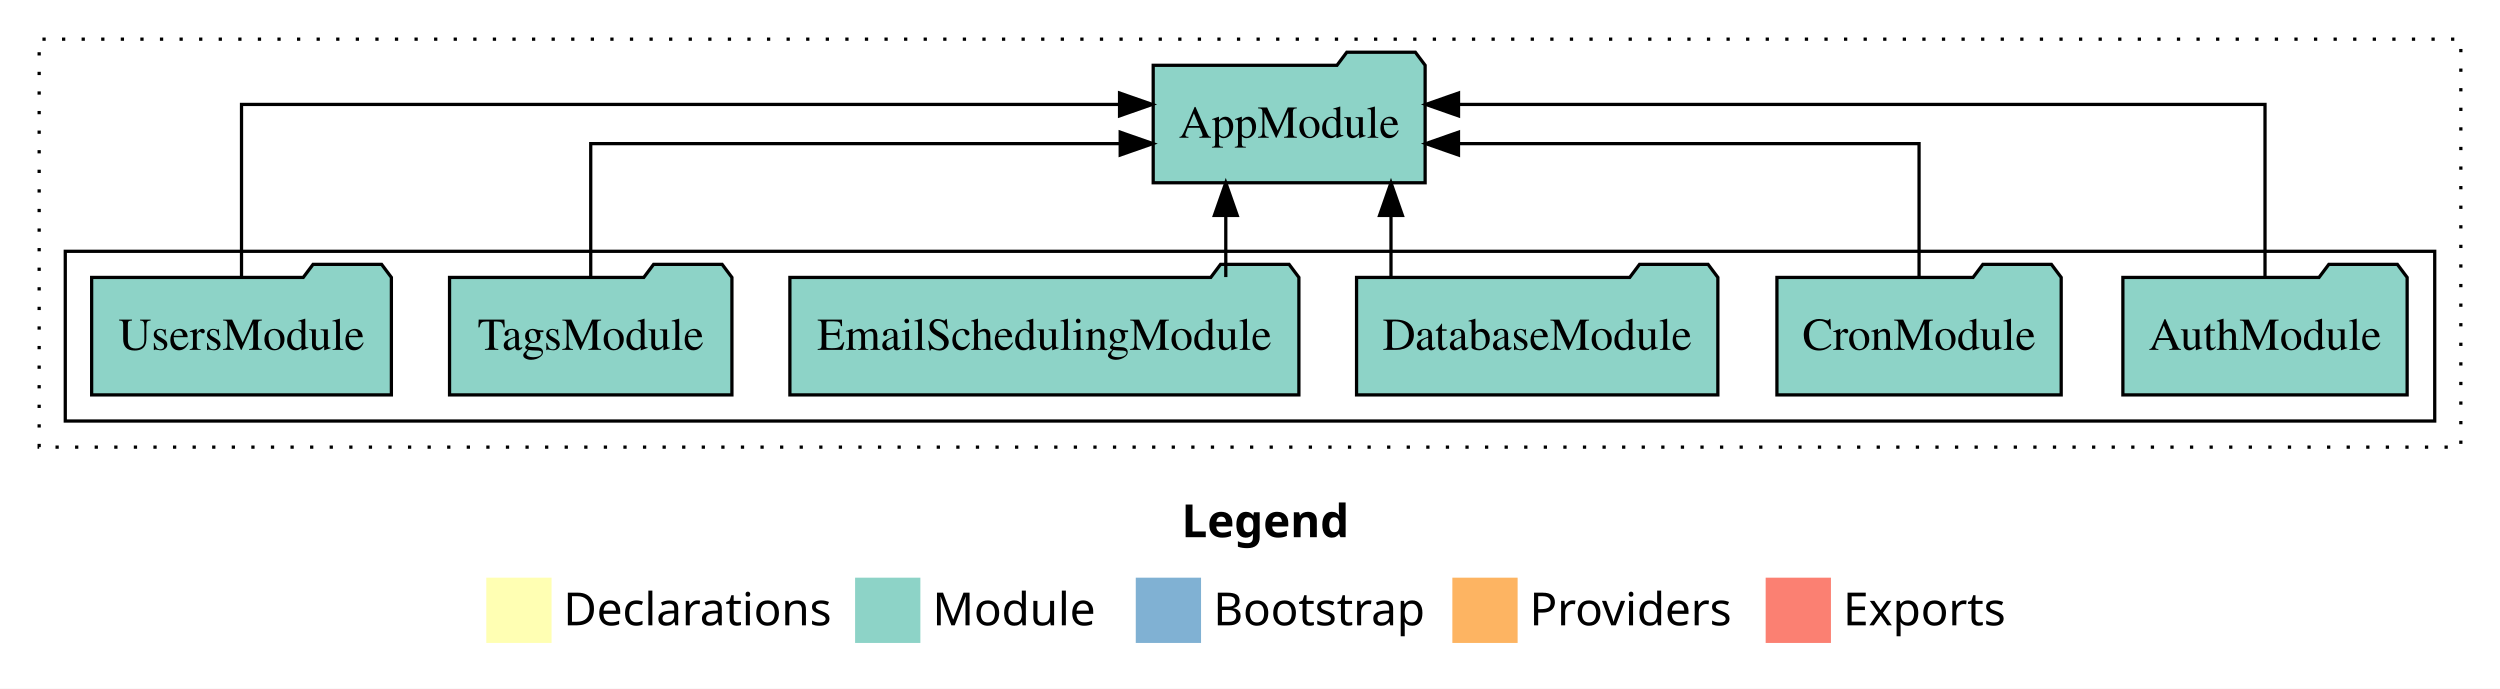
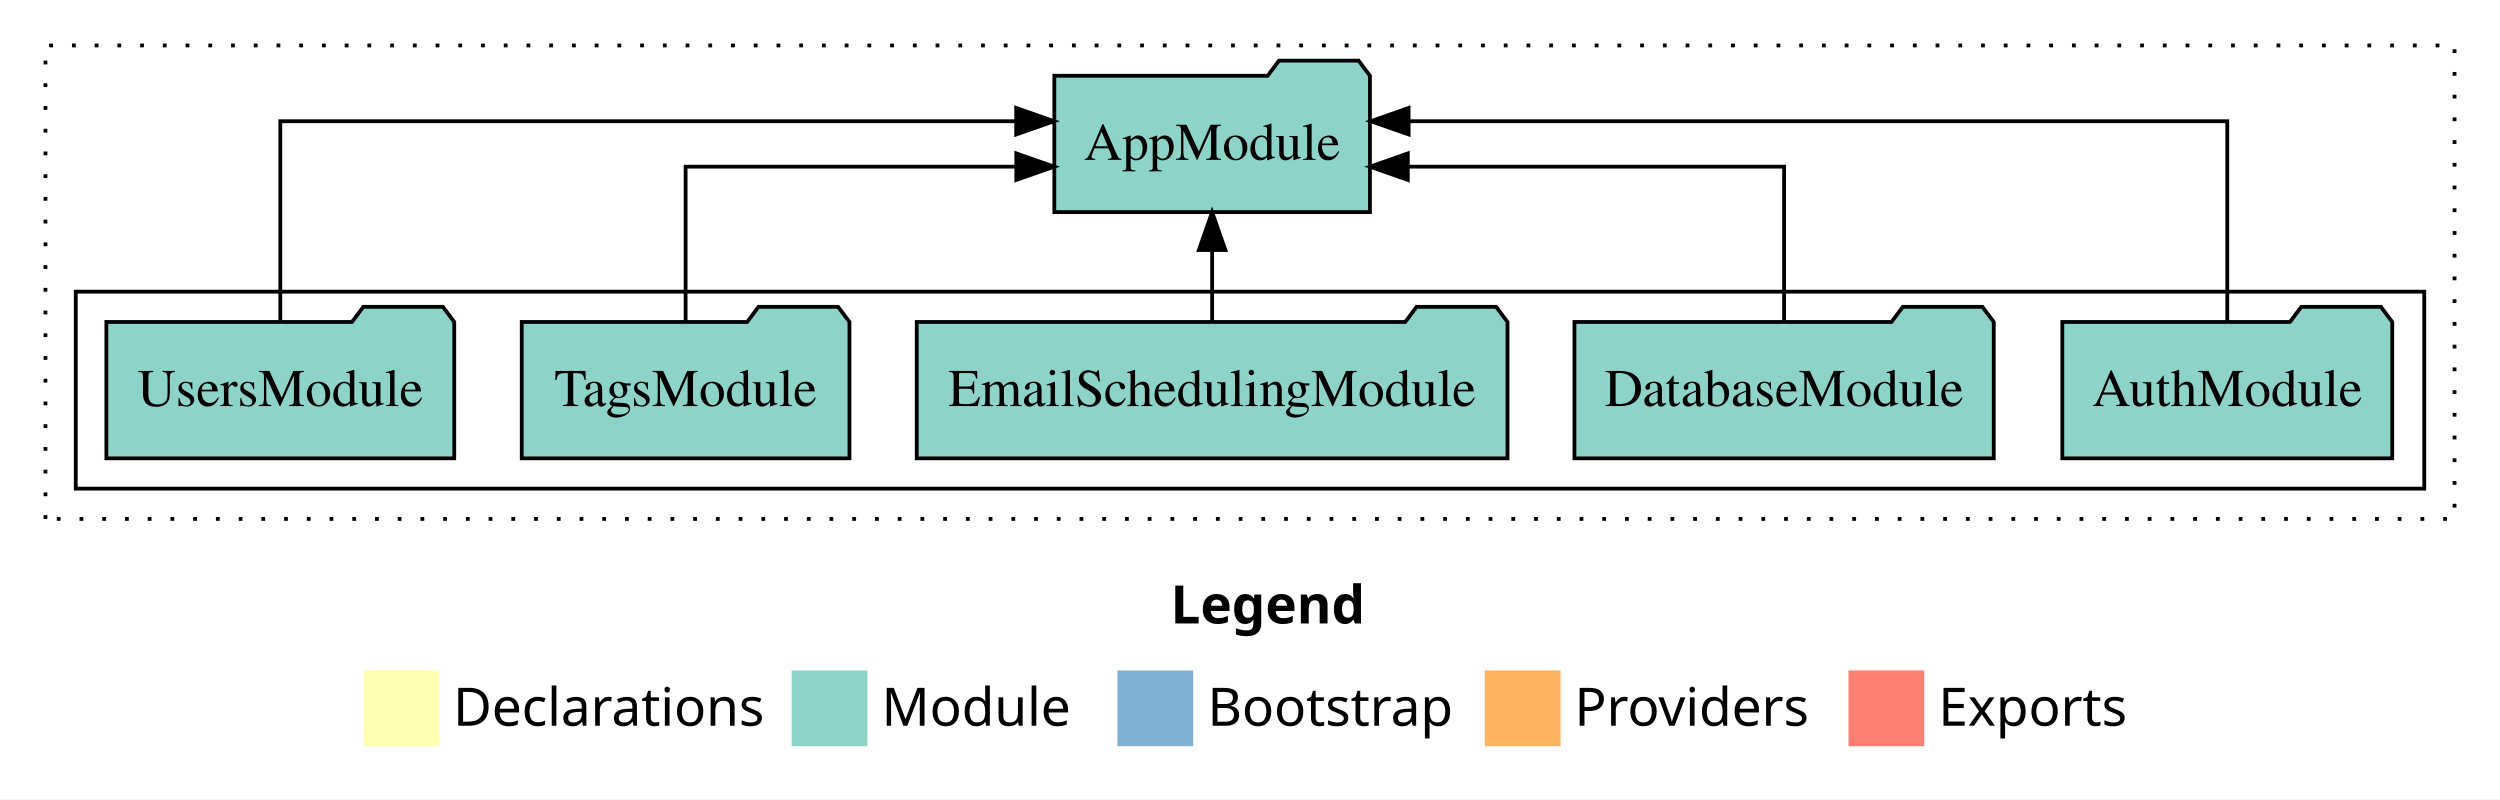
- <svg xmlns="http://www.w3.org/2000/svg" width="766pt" height="211pt" viewBox="0.00 0.00 766.00 211.00">
+ <svg xmlns="http://www.w3.org/2000/svg" width="660pt" height="211pt" viewBox="0.00 0.00 660.00 211.00">
  <g id="graph0" class="graph" transform="scale(1 1) rotate(0) translate(4 207)">
-     <polygon fill="white" stroke="transparent" points="-4,4 -4,-207 762,-207 762,4 -4,4" />
-     <text text-anchor="start" x="358.01" y="-42.4" font-family="sans-serif" font-weight="bold" font-size="14.00">Legend</text>
-     <polygon fill="#ffffb3" stroke="transparent" points="145,-10 145,-30 165,-30 165,-10 145,-10" />
-     <text text-anchor="start" x="168.63" y="-15.4" font-family="sans-serif" font-size="14.00">  Declarations</text>
-     <polygon fill="#8dd3c7" stroke="transparent" points="258,-10 258,-30 278,-30 278,-10 258,-10" />
-     <text text-anchor="start" x="281.73" y="-15.4" font-family="sans-serif" font-size="14.00">  Module</text>
-     <polygon fill="#80b1d3" stroke="transparent" points="344,-10 344,-30 364,-30 364,-10 344,-10" />
-     <text text-anchor="start" x="367.78" y="-15.4" font-family="sans-serif" font-size="14.00">  Bootstrap</text>
-     <polygon fill="#fdb462" stroke="transparent" points="441,-10 441,-30 461,-30 461,-10 441,-10" />
-     <text text-anchor="start" x="464.67" y="-15.4" font-family="sans-serif" font-size="14.00">  Providers</text>
-     <polygon fill="#fb8072" stroke="transparent" points="537,-10 537,-30 557,-30 557,-10 537,-10" />
-     <text text-anchor="start" x="560.73" y="-15.4" font-family="sans-serif" font-size="14.00">  Exports</text>
+     <polygon fill="white" stroke="transparent" points="-4,4 -4,-207 656,-207 656,4 -4,4" />
+     <text text-anchor="start" x="305.01" y="-42.4" font-family="sans-serif" font-weight="bold" font-size="14.00">Legend</text>
+     <polygon fill="#ffffb3" stroke="transparent" points="92,-10 92,-30 112,-30 112,-10 92,-10" />
+     <text text-anchor="start" x="115.63" y="-15.4" font-family="sans-serif" font-size="14.00">  Declarations</text>
+     <polygon fill="#8dd3c7" stroke="transparent" points="205,-10 205,-30 225,-30 225,-10 205,-10" />
+     <text text-anchor="start" x="228.73" y="-15.4" font-family="sans-serif" font-size="14.00">  Module</text>
+     <polygon fill="#80b1d3" stroke="transparent" points="291,-10 291,-30 311,-30 311,-10 291,-10" />
+     <text text-anchor="start" x="314.78" y="-15.4" font-family="sans-serif" font-size="14.00">  Bootstrap</text>
+     <polygon fill="#fdb462" stroke="transparent" points="388,-10 388,-30 408,-30 408,-10 388,-10" />
+     <text text-anchor="start" x="411.67" y="-15.4" font-family="sans-serif" font-size="14.00">  Providers</text>
+     <polygon fill="#fb8072" stroke="transparent" points="484,-10 484,-30 504,-30 504,-10 484,-10" />
+     <text text-anchor="start" x="507.73" y="-15.4" font-family="sans-serif" font-size="14.00">  Exports</text>
    <g id="clust1" class="cluster">
-       <polygon fill="none" stroke="black" stroke-dasharray="1,5" points="8,-70 8,-195 750,-195 750,-70 8,-70" />
+       <polygon fill="none" stroke="black" stroke-dasharray="1,5" points="8,-70 8,-195 644,-195 644,-70 8,-70" />
    </g>
    <g id="clust3" class="cluster">
-       <polygon fill="none" stroke="black" points="16,-78 16,-130 742,-130 742,-78 16,-78" />
+       <polygon fill="none" stroke="black" points="16,-78 16,-130 636,-130 636,-78 16,-78" />
    </g>
    <g id="node1" class="node">
-       <polygon fill="#8dd3c7" stroke="black" points="733.55,-122 730.55,-126 709.55,-126 706.55,-122 646.45,-122 646.45,-86 733.55,-86 733.55,-122" />
-       <text text-anchor="middle" x="690" y="-99.8" font-family="Times,serif" font-size="14.00">AuthModule</text>
+       <polygon fill="#8dd3c7" stroke="black" points="627.55,-122 624.55,-126 603.55,-126 600.55,-122 540.45,-122 540.45,-86 627.55,-86 627.55,-122" />
+       <text text-anchor="middle" x="584" y="-99.8" font-family="Times,serif" font-size="14.00">AuthModule</text>
    </g>
-     <g id="node7" class="node">
-       <polygon fill="#8dd3c7" stroke="black" points="432.66,-187 429.66,-191 408.66,-191 405.66,-187 349.34,-187 349.34,-151 432.66,-151 432.66,-187" />
-       <text text-anchor="middle" x="391" y="-164.8" font-family="Times,serif" font-size="14.00">AppModule</text>
+     <g id="node6" class="node">
+       <polygon fill="#8dd3c7" stroke="black" points="357.66,-187 354.66,-191 333.66,-191 330.66,-187 274.34,-187 274.34,-151 357.66,-151 357.66,-187" />
+       <text text-anchor="middle" x="316" y="-164.8" font-family="Times,serif" font-size="14.00">AppModule</text>
    </g>
    <g id="edge1" class="edge">
-       <path fill="none" stroke="black" d="M690,-122.28C690,-143.32 690,-175 690,-175 690,-175 442.89,-175 442.89,-175" />
-       <polygon fill="black" stroke="black" points="442.89,-171.5 432.89,-175 442.89,-178.5 442.89,-171.5" />
+       <path fill="none" stroke="black" d="M584,-122.28C584,-143.32 584,-175 584,-175 584,-175 367.88,-175 367.88,-175" />
+       <polygon fill="black" stroke="black" points="367.88,-171.5 357.88,-175 367.87,-178.5 367.88,-171.5" />
    </g>
    <g id="node2" class="node">
-       <polygon fill="#8dd3c7" stroke="black" points="627.55,-122 624.55,-126 603.55,-126 600.55,-122 540.45,-122 540.45,-86 627.55,-86 627.55,-122" />
-       <text text-anchor="middle" x="584" y="-99.8" font-family="Times,serif" font-size="14.00">CronModule</text>
-     </g>
-     <g id="edge2" class="edge">
-       <path fill="none" stroke="black" d="M584,-122.02C584,-139.37 584,-163 584,-163 584,-163 442.88,-163 442.88,-163" />
-       <polygon fill="black" stroke="black" points="442.88,-159.5 432.88,-163 442.88,-166.5 442.88,-159.5" />
-     </g>
-     <g id="node3" class="node">
      <polygon fill="#8dd3c7" stroke="black" points="522.35,-122 519.35,-126 498.35,-126 495.35,-122 411.65,-122 411.65,-86 522.35,-86 522.35,-122" />
      <text text-anchor="middle" x="467" y="-99.8" font-family="Times,serif" font-size="14.00">DatabaseModule</text>
    </g>
-     <g id="edge3" class="edge">
-       <path fill="none" stroke="black" d="M422.2,-122.11C422.2,-122.11 422.2,-140.99 422.2,-140.99" />
-       <polygon fill="black" stroke="black" points="418.7,-140.99 422.2,-150.99 425.7,-140.99 418.7,-140.99" />
+     <g id="edge2" class="edge">
+       <path fill="none" stroke="black" d="M467,-122.02C467,-139.37 467,-163 467,-163 467,-163 367.66,-163 367.66,-163" />
+       <polygon fill="black" stroke="black" points="367.66,-159.5 357.66,-163 367.66,-166.5 367.66,-159.5" />
    </g>
-     <g id="node4" class="node">
+     <g id="node3" class="node">
      <polygon fill="#8dd3c7" stroke="black" points="393.98,-122 390.98,-126 369.98,-126 366.98,-122 238.02,-122 238.02,-86 393.98,-86 393.98,-122" />
      <text text-anchor="middle" x="316" y="-99.8" font-family="Times,serif" font-size="14.00">EmailSchedulingModule</text>
    </g>
-     <g id="edge4" class="edge">
-       <path fill="none" stroke="black" d="M371.58,-122.11C371.58,-122.11 371.58,-140.99 371.58,-140.99" />
-       <polygon fill="black" stroke="black" points="368.08,-140.99 371.58,-150.99 375.08,-140.99 368.08,-140.99" />
+     <g id="edge3" class="edge">
+       <path fill="none" stroke="black" d="M316,-122.11C316,-122.11 316,-140.99 316,-140.99" />
+       <polygon fill="black" stroke="black" points="312.5,-140.99 316,-150.99 319.5,-140.99 312.5,-140.99" />
    </g>
-     <g id="node5" class="node">
+     <g id="node4" class="node">
      <polygon fill="#8dd3c7" stroke="black" points="220.26,-122 217.26,-126 196.26,-126 193.26,-122 133.74,-122 133.74,-86 220.26,-86 220.26,-122" />
      <text text-anchor="middle" x="177" y="-99.8" font-family="Times,serif" font-size="14.00">TagsModule</text>
    </g>
-     <g id="edge5" class="edge">
-       <path fill="none" stroke="black" d="M177,-122.02C177,-139.37 177,-163 177,-163 177,-163 339.23,-163 339.23,-163" />
-       <polygon fill="black" stroke="black" points="339.23,-166.5 349.23,-163 339.23,-159.5 339.23,-166.5" />
+     <g id="edge4" class="edge">
+       <path fill="none" stroke="black" d="M177,-122.02C177,-139.37 177,-163 177,-163 177,-163 264.3,-163 264.3,-163" />
+       <polygon fill="black" stroke="black" points="264.3,-166.5 274.3,-163 264.3,-159.5 264.3,-166.5" />
    </g>
-     <g id="node6" class="node">
+     <g id="node5" class="node">
      <polygon fill="#8dd3c7" stroke="black" points="115.92,-122 112.92,-126 91.92,-126 88.92,-122 24.08,-122 24.08,-86 115.92,-86 115.92,-122" />
      <text text-anchor="middle" x="70" y="-99.8" font-family="Times,serif" font-size="14.00">UsersModule</text>
    </g>
-     <g id="edge6" class="edge">
-       <path fill="none" stroke="black" d="M70,-122.28C70,-143.32 70,-175 70,-175 70,-175 339.03,-175 339.03,-175" />
-       <polygon fill="black" stroke="black" points="339.03,-178.5 349.03,-175 339.03,-171.5 339.03,-178.5" />
+     <g id="edge5" class="edge">
+       <path fill="none" stroke="black" d="M70,-122.28C70,-143.32 70,-175 70,-175 70,-175 264.27,-175 264.27,-175" />
+       <polygon fill="black" stroke="black" points="264.27,-178.5 274.27,-175 264.27,-171.5 264.27,-178.5" />
    </g>
  </g>
</svg>
